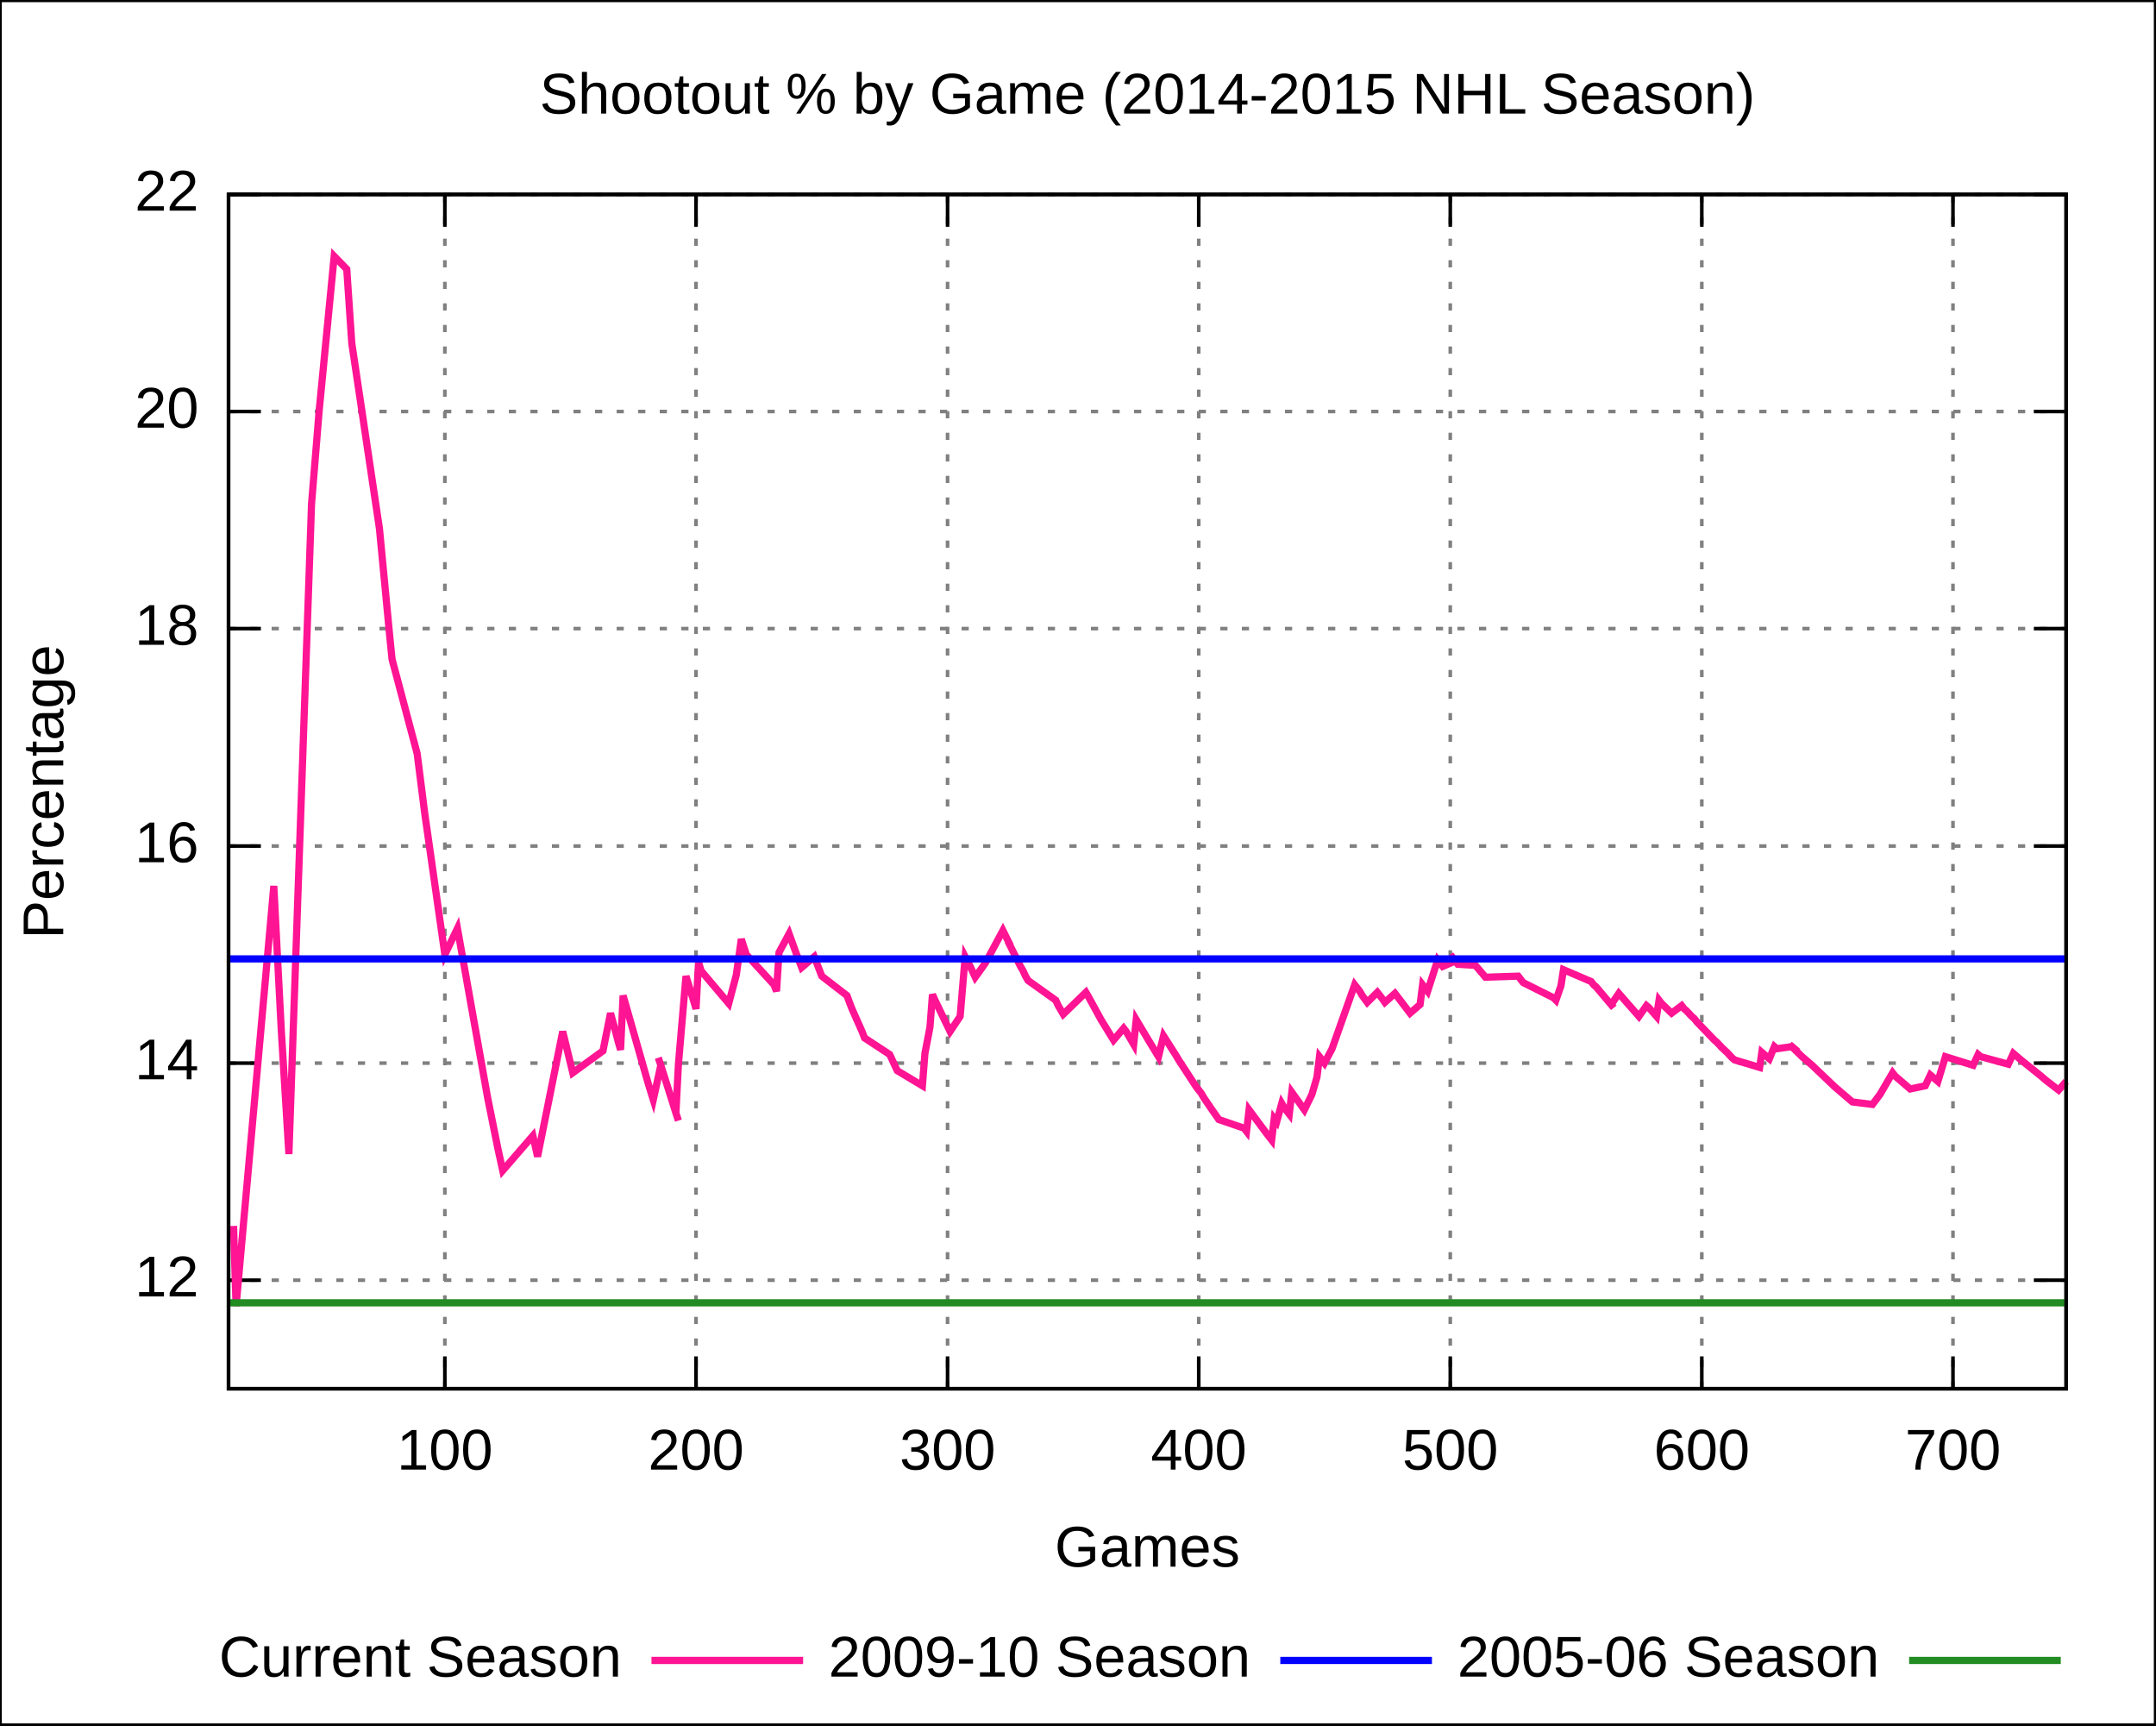
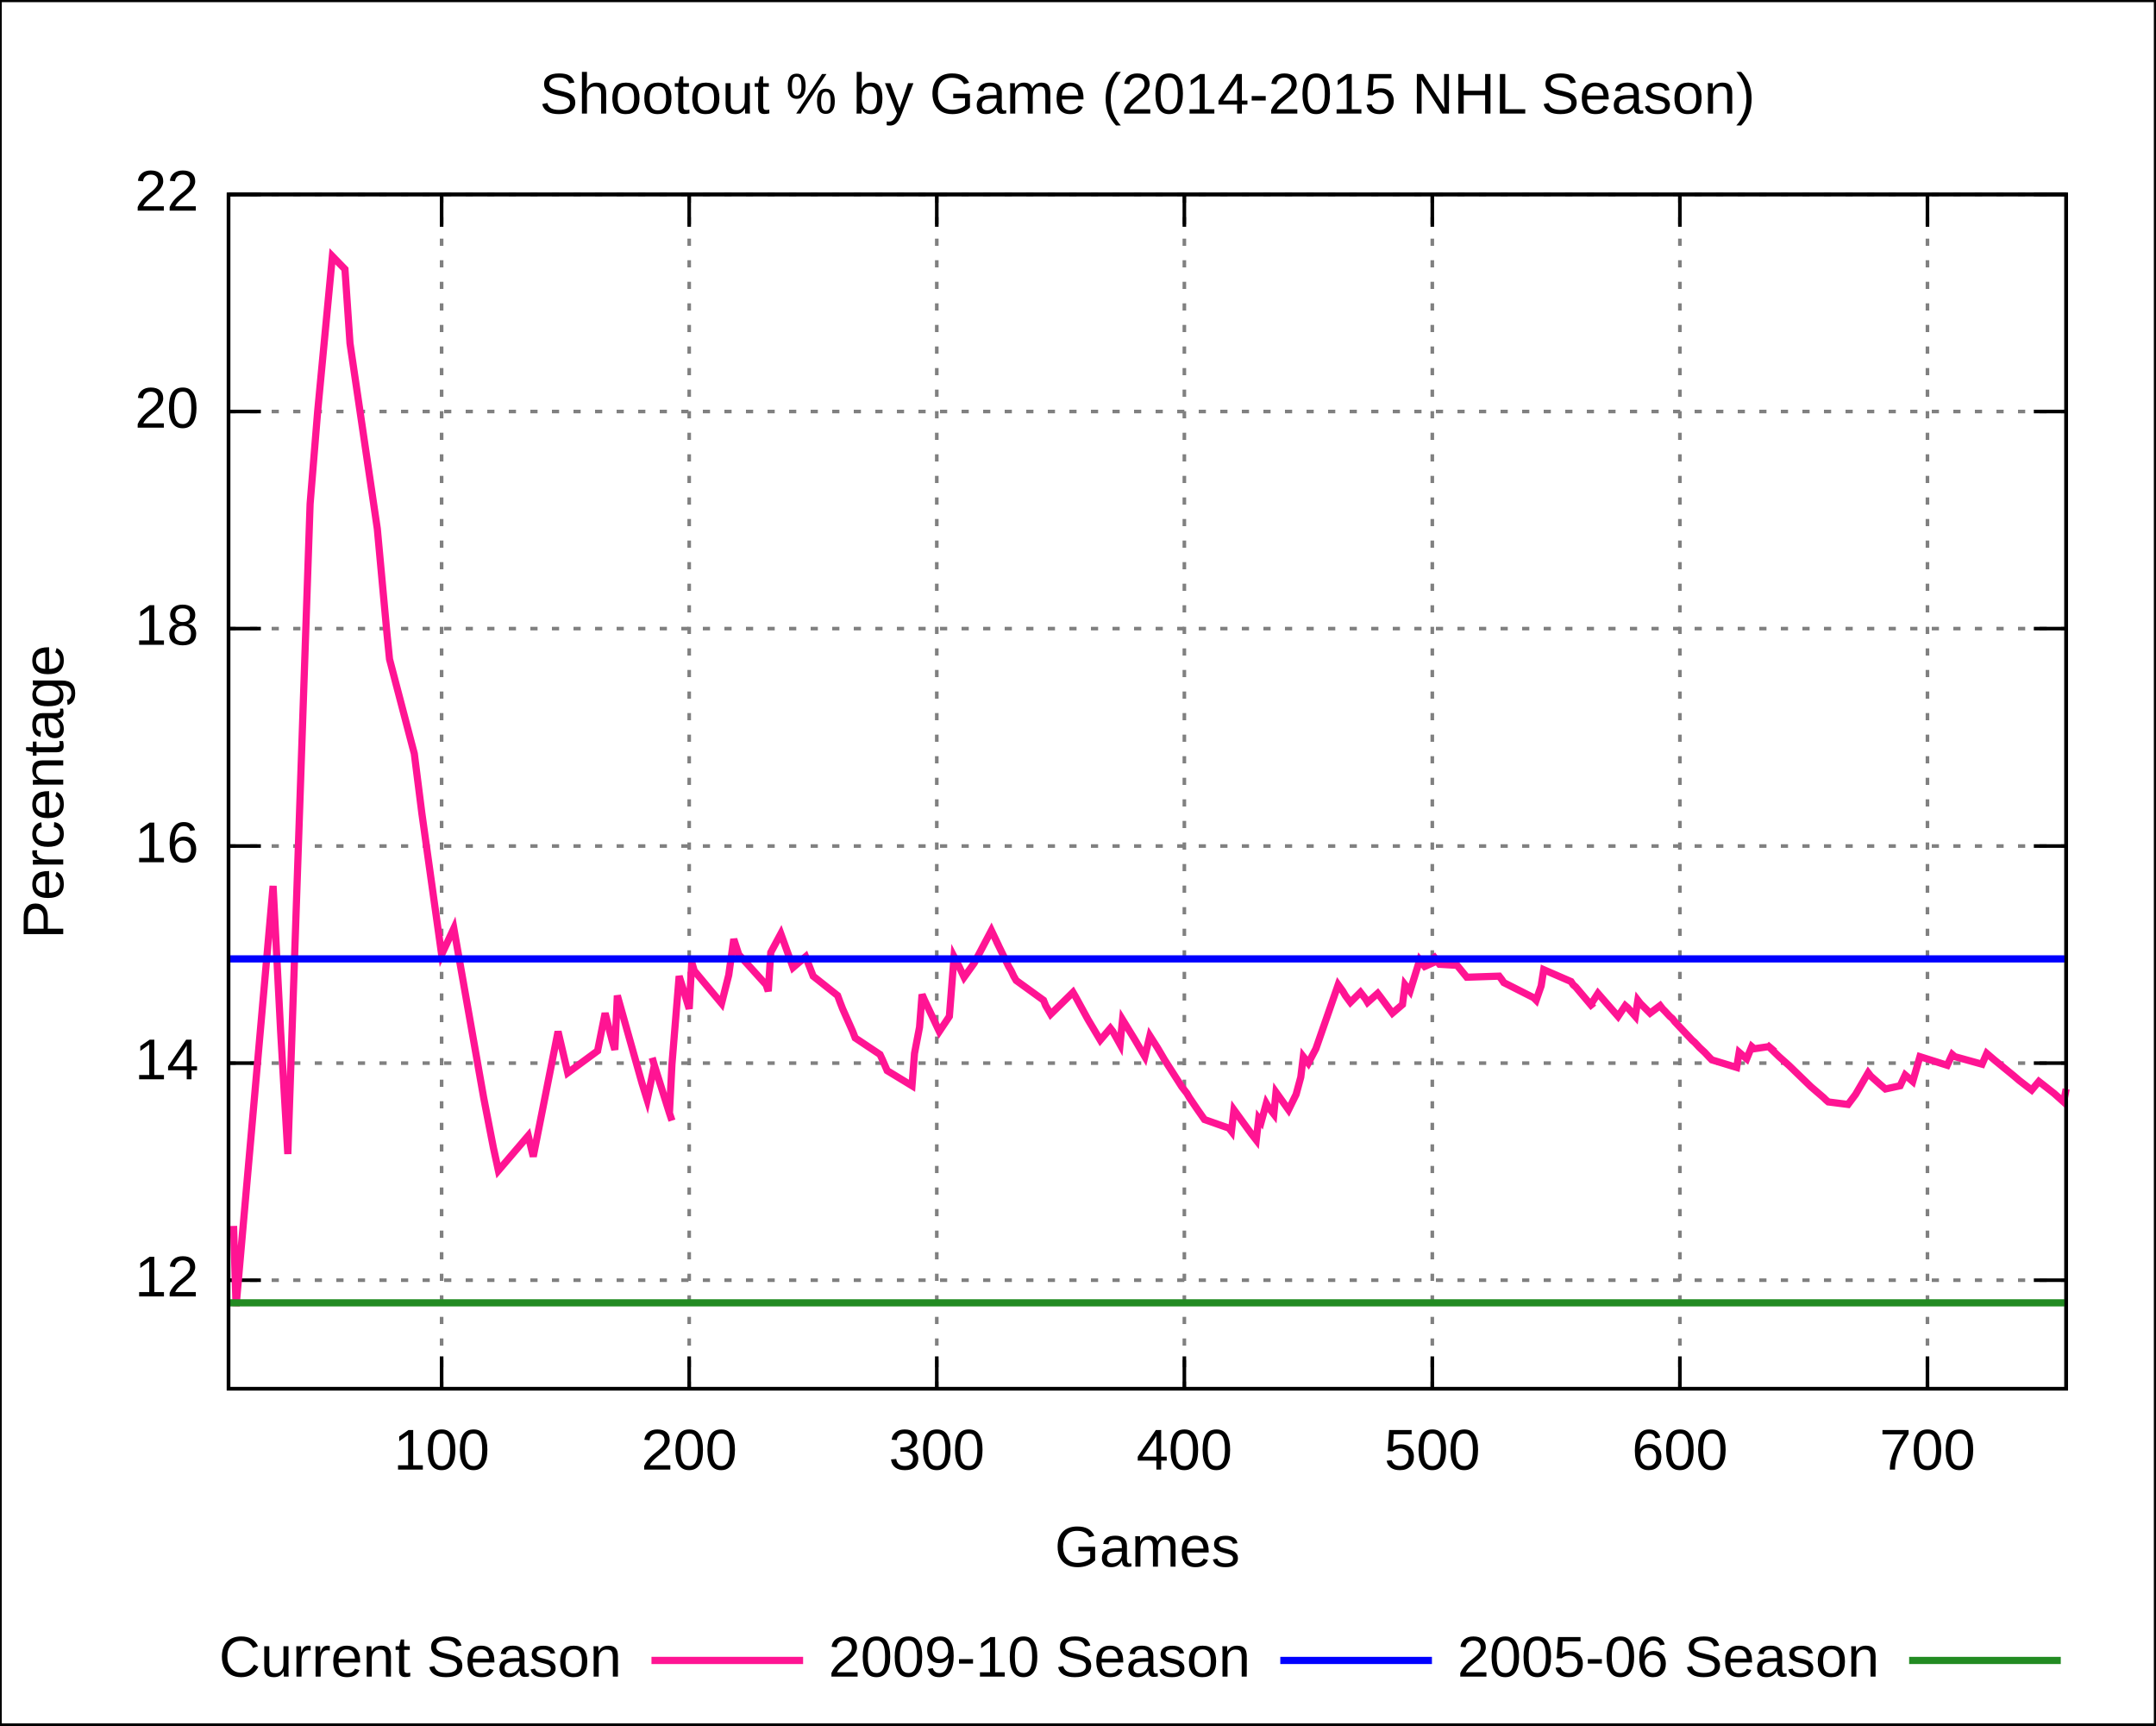
<svg xmlns="http://www.w3.org/2000/svg" xmlns:xlink="http://www.w3.org/1999/xlink" width="600" height="480" viewBox="0 0 600 480">
  <g id="gnuplot_canvas">
    <rect x="0" y="0" width="600" height="480" fill="none" />
    <defs>
      <circle id="gpDot" r="0.5" stroke-width="0.5" />
      <path id="gpPt0" stroke-width="0.222" stroke="currentColor" d="M-1,0 h2 M0,-1 v2" />
      <path id="gpPt1" stroke-width="0.222" stroke="currentColor" d="M-1,-1 L1,1 M1,-1 L-1,1" />
      <path id="gpPt2" stroke-width="0.222" stroke="currentColor" d="M-1,0 L1,0 M0,-1 L0,1 M-1,-1 L1,1 M-1,1 L1,-1" />
      <rect id="gpPt3" stroke-width="0.222" stroke="currentColor" x="-1" y="-1" width="2" height="2" />
      <rect id="gpPt4" stroke-width="0.222" stroke="currentColor" fill="currentColor" x="-1" y="-1" width="2" height="2" />
      <circle id="gpPt5" stroke-width="0.222" stroke="currentColor" cx="0" cy="0" r="1" />
      <use xlink:href="#gpPt5" id="gpPt6" fill="currentColor" stroke="none" />
      <path id="gpPt7" stroke-width="0.222" stroke="currentColor" d="M0,-1.33 L-1.33,0.67 L1.33,0.67 z" />
      <use xlink:href="#gpPt7" id="gpPt8" fill="currentColor" stroke="none" />
      <use xlink:href="#gpPt7" id="gpPt9" stroke="currentColor" transform="rotate(180)" />
      <use xlink:href="#gpPt9" id="gpPt10" fill="currentColor" stroke="none" />
      <use xlink:href="#gpPt3" id="gpPt11" stroke="currentColor" transform="rotate(45)" />
      <use xlink:href="#gpPt11" id="gpPt12" fill="currentColor" stroke="none" />
    </defs>
    <g style="fill:none; color:white; stroke:currentColor; stroke-width:1.00; stroke-linecap:butt; stroke-linejoin:miter">
</g>
    <g style="fill:none; color:black; stroke:currentColor; stroke-width:1.00; stroke-linecap:butt; stroke-linejoin:miter">
      <g style="stroke:none; shape-rendering:crispEdges">
        <polygon fill="rgb(255, 255, 255)" points="0.0,480.0 599.9,480.0 599.9,0.1 0.0,0.1 " />
      </g>
      <path stroke="black" d="M0.0,480.0 L0.0,0.1 L599.9,0.1 L599.9,480.0 L0.0,480.0  " />
    </g>
    <g style="fill:none; color:gray; stroke:currentColor; stroke-width:1.00; stroke-linecap:butt; stroke-linejoin:miter">
      <path stroke="gray" stroke-dasharray=" 2,4" class="gridline" d="M63.6,356.2 L575.0,356.2  " />
    </g>
    <g style="fill:none; color:black; stroke:currentColor; stroke-width:1.00; stroke-linecap:butt; stroke-linejoin:miter">
      <path stroke="black" d="M63.6,356.2 L72.6,356.2 M575.0,356.2 L566.0,356.2  " />
      <g transform="translate(55.3,360.7)" style="stroke:none; fill:black; font-family:Arial; font-size:12.00pt; text-anchor:end">
        <text> 12</text>
      </g>
    </g>
    <g style="fill:none; color:gray; stroke:currentColor; stroke-width:1.00; stroke-linecap:butt; stroke-linejoin:miter">
      <path stroke="gray" stroke-dasharray=" 2,4" class="gridline" d="M63.6,295.8 L575.0,295.8  " />
    </g>
    <g style="fill:none; color:black; stroke:currentColor; stroke-width:1.00; stroke-linecap:butt; stroke-linejoin:miter">
      <path stroke="black" d="M63.6,295.8 L72.6,295.8 M575.0,295.8 L566.0,295.8  " />
      <g transform="translate(55.3,300.3)" style="stroke:none; fill:black; font-family:Arial; font-size:12.00pt; text-anchor:end">
        <text> 14</text>
      </g>
    </g>
    <g style="fill:none; color:gray; stroke:currentColor; stroke-width:1.00; stroke-linecap:butt; stroke-linejoin:miter">
      <path stroke="gray" stroke-dasharray=" 2,4" class="gridline" d="M63.6,235.4 L575.0,235.4  " />
    </g>
    <g style="fill:none; color:black; stroke:currentColor; stroke-width:1.00; stroke-linecap:butt; stroke-linejoin:miter">
      <path stroke="black" d="M63.6,235.4 L72.6,235.4 M575.0,235.4 L566.0,235.4  " />
      <g transform="translate(55.3,239.9)" style="stroke:none; fill:black; font-family:Arial; font-size:12.00pt; text-anchor:end">
        <text> 16</text>
      </g>
    </g>
    <g style="fill:none; color:gray; stroke:currentColor; stroke-width:1.00; stroke-linecap:butt; stroke-linejoin:miter">
      <path stroke="gray" stroke-dasharray=" 2,4" class="gridline" d="M63.6,174.9 L575.0,174.9  " />
    </g>
    <g style="fill:none; color:black; stroke:currentColor; stroke-width:1.00; stroke-linecap:butt; stroke-linejoin:miter">
      <path stroke="black" d="M63.6,174.9 L72.6,174.9 M575.0,174.9 L566.0,174.9  " />
      <g transform="translate(55.3,179.4)" style="stroke:none; fill:black; font-family:Arial; font-size:12.00pt; text-anchor:end">
        <text> 18</text>
      </g>
    </g>
    <g style="fill:none; color:gray; stroke:currentColor; stroke-width:1.00; stroke-linecap:butt; stroke-linejoin:miter">
      <path stroke="gray" stroke-dasharray=" 2,4" class="gridline" d="M63.6,114.5 L575.0,114.5  " />
    </g>
    <g style="fill:none; color:black; stroke:currentColor; stroke-width:1.00; stroke-linecap:butt; stroke-linejoin:miter">
      <path stroke="black" d="M63.6,114.5 L72.6,114.5 M575.0,114.5 L566.0,114.5  " />
      <g transform="translate(55.3,119.0)" style="stroke:none; fill:black; font-family:Arial; font-size:12.00pt; text-anchor:end">
        <text> 20</text>
      </g>
    </g>
    <g style="fill:none; color:gray; stroke:currentColor; stroke-width:1.00; stroke-linecap:butt; stroke-linejoin:miter">
      <path stroke="gray" stroke-dasharray=" 2,4" class="gridline" d="M63.6,54.1 L575.0,54.1  " />
    </g>
    <g style="fill:none; color:black; stroke:currentColor; stroke-width:1.00; stroke-linecap:butt; stroke-linejoin:miter">
      <path stroke="black" d="M63.6,54.1 L72.6,54.1 M575.0,54.1 L566.0,54.1  " />
      <g transform="translate(55.3,58.6)" style="stroke:none; fill:black; font-family:Arial; font-size:12.00pt; text-anchor:end">
        <text> 22</text>
      </g>
    </g>
    <g style="fill:none; color:gray; stroke:currentColor; stroke-width:1.00; stroke-linecap:butt; stroke-linejoin:miter">
-       <path stroke="gray" stroke-dasharray=" 2,4" class="gridline" d="M123.8,386.4 L123.8,54.1  " />
+       <path stroke="gray" stroke-dasharray=" 2,4" class="gridline" d="M122.9,386.4 L122.9,54.1  " />
    </g>
    <g style="fill:none; color:black; stroke:currentColor; stroke-width:1.00; stroke-linecap:butt; stroke-linejoin:miter">
-       <path stroke="black" d="M123.8,386.4 L123.8,377.4 M123.8,54.1 L123.8,63.1  " />
-       <g transform="translate(123.8,408.9)" style="stroke:none; fill:black; font-family:Arial; font-size:12.00pt; text-anchor:middle">
+       <path stroke="black" d="M122.9,386.4 L122.9,377.4 M122.9,54.1 L122.9,63.1  " />
+       <g transform="translate(122.9,408.9)" style="stroke:none; fill:black; font-family:Arial; font-size:12.00pt; text-anchor:middle">
        <text> 100</text>
      </g>
    </g>
    <g style="fill:none; color:gray; stroke:currentColor; stroke-width:1.00; stroke-linecap:butt; stroke-linejoin:miter">
-       <path stroke="gray" stroke-dasharray=" 2,4" class="gridline" d="M193.7,386.4 L193.7,54.1  " />
+       <path stroke="gray" stroke-dasharray=" 2,4" class="gridline" d="M191.8,386.4 L191.8,54.1  " />
    </g>
    <g style="fill:none; color:black; stroke:currentColor; stroke-width:1.00; stroke-linecap:butt; stroke-linejoin:miter">
-       <path stroke="black" d="M193.7,386.4 L193.7,377.4 M193.7,54.1 L193.7,63.1  " />
-       <g transform="translate(193.7,408.9)" style="stroke:none; fill:black; font-family:Arial; font-size:12.00pt; text-anchor:middle">
+       <path stroke="black" d="M191.8,386.4 L191.8,377.4 M191.8,54.1 L191.8,63.1  " />
+       <g transform="translate(191.8,408.9)" style="stroke:none; fill:black; font-family:Arial; font-size:12.00pt; text-anchor:middle">
        <text> 200</text>
      </g>
    </g>
    <g style="fill:none; color:gray; stroke:currentColor; stroke-width:1.00; stroke-linecap:butt; stroke-linejoin:miter">
-       <path stroke="gray" stroke-dasharray=" 2,4" class="gridline" d="M263.7,386.4 L263.7,54.1  " />
+       <path stroke="gray" stroke-dasharray=" 2,4" class="gridline" d="M260.7,386.4 L260.7,54.1  " />
    </g>
    <g style="fill:none; color:black; stroke:currentColor; stroke-width:1.00; stroke-linecap:butt; stroke-linejoin:miter">
-       <path stroke="black" d="M263.7,386.4 L263.7,377.4 M263.7,54.1 L263.7,63.1  " />
-       <g transform="translate(263.7,408.9)" style="stroke:none; fill:black; font-family:Arial; font-size:12.00pt; text-anchor:middle">
+       <path stroke="black" d="M260.7,386.4 L260.7,377.4 M260.7,54.1 L260.7,63.1  " />
+       <g transform="translate(260.7,408.9)" style="stroke:none; fill:black; font-family:Arial; font-size:12.00pt; text-anchor:middle">
        <text> 300</text>
      </g>
    </g>
    <g style="fill:none; color:gray; stroke:currentColor; stroke-width:1.00; stroke-linecap:butt; stroke-linejoin:miter">
-       <path stroke="gray" stroke-dasharray=" 2,4" class="gridline" d="M333.6,386.4 L333.6,54.1  " />
+       <path stroke="gray" stroke-dasharray=" 2,4" class="gridline" d="M329.6,386.4 L329.6,54.1  " />
    </g>
    <g style="fill:none; color:black; stroke:currentColor; stroke-width:1.00; stroke-linecap:butt; stroke-linejoin:miter">
-       <path stroke="black" d="M333.6,386.4 L333.6,377.4 M333.6,54.1 L333.6,63.1  " />
-       <g transform="translate(333.6,408.9)" style="stroke:none; fill:black; font-family:Arial; font-size:12.00pt; text-anchor:middle">
+       <path stroke="black" d="M329.6,386.4 L329.6,377.4 M329.6,54.1 L329.6,63.1  " />
+       <g transform="translate(329.6,408.9)" style="stroke:none; fill:black; font-family:Arial; font-size:12.00pt; text-anchor:middle">
        <text> 400</text>
      </g>
    </g>
    <g style="fill:none; color:gray; stroke:currentColor; stroke-width:1.00; stroke-linecap:butt; stroke-linejoin:miter">
-       <path stroke="gray" stroke-dasharray=" 2,4" class="gridline" d="M403.6,386.4 L403.6,54.1  " />
+       <path stroke="gray" stroke-dasharray=" 2,4" class="gridline" d="M398.6,386.4 L398.6,54.1  " />
    </g>
    <g style="fill:none; color:black; stroke:currentColor; stroke-width:1.00; stroke-linecap:butt; stroke-linejoin:miter">
-       <path stroke="black" d="M403.6,386.4 L403.6,377.4 M403.6,54.1 L403.6,63.1  " />
-       <g transform="translate(403.6,408.9)" style="stroke:none; fill:black; font-family:Arial; font-size:12.00pt; text-anchor:middle">
+       <path stroke="black" d="M398.6,386.4 L398.6,377.4 M398.6,54.1 L398.6,63.1  " />
+       <g transform="translate(398.6,408.9)" style="stroke:none; fill:black; font-family:Arial; font-size:12.00pt; text-anchor:middle">
        <text> 500</text>
      </g>
    </g>
    <g style="fill:none; color:gray; stroke:currentColor; stroke-width:1.00; stroke-linecap:butt; stroke-linejoin:miter">
-       <path stroke="gray" stroke-dasharray=" 2,4" class="gridline" d="M473.6,386.4 L473.6,54.1  " />
+       <path stroke="gray" stroke-dasharray=" 2,4" class="gridline" d="M467.5,386.4 L467.5,54.1  " />
    </g>
    <g style="fill:none; color:black; stroke:currentColor; stroke-width:1.00; stroke-linecap:butt; stroke-linejoin:miter">
-       <path stroke="black" d="M473.6,386.4 L473.6,377.4 M473.6,54.1 L473.6,63.1  " />
-       <g transform="translate(473.6,408.9)" style="stroke:none; fill:black; font-family:Arial; font-size:12.00pt; text-anchor:middle">
+       <path stroke="black" d="M467.5,386.4 L467.5,377.4 M467.5,54.1 L467.5,63.1  " />
+       <g transform="translate(467.5,408.9)" style="stroke:none; fill:black; font-family:Arial; font-size:12.00pt; text-anchor:middle">
        <text> 600</text>
      </g>
    </g>
    <g style="fill:none; color:gray; stroke:currentColor; stroke-width:1.00; stroke-linecap:butt; stroke-linejoin:miter">
-       <path stroke="gray" stroke-dasharray=" 2,4" class="gridline" d="M543.5,386.4 L543.5,54.1  " />
+       <path stroke="gray" stroke-dasharray=" 2,4" class="gridline" d="M536.4,386.4 L536.4,54.1  " />
    </g>
    <g style="fill:none; color:black; stroke:currentColor; stroke-width:1.00; stroke-linecap:butt; stroke-linejoin:miter">
-       <path stroke="black" d="M543.5,386.4 L543.5,377.4 M543.5,54.1 L543.5,63.1  " />
-       <g transform="translate(543.5,408.9)" style="stroke:none; fill:black; font-family:Arial; font-size:12.00pt; text-anchor:middle">
+       <path stroke="black" d="M536.4,386.4 L536.4,377.4 M536.4,54.1 L536.4,63.1  " />
+       <g transform="translate(536.4,408.9)" style="stroke:none; fill:black; font-family:Arial; font-size:12.00pt; text-anchor:middle">
        <text> 700</text>
      </g>
      <path stroke="black" d="M63.6,54.1 L63.6,386.4 L575.0,386.4 L575.0,54.1 L63.6,54.1 Z  " />
      <g transform="translate(17.6,220.3) rotate(270)" style="stroke:none; fill:black; font-family:Arial; font-size:12.00pt; text-anchor:middle">
        <text>Percentage</text>
      </g>
      <g transform="translate(319.3,435.9)" style="stroke:none; fill:black; font-family:Arial; font-size:12.00pt; text-anchor:middle">
        <text>Games</text>
      </g>
      <g transform="translate(319.3,31.6)" style="stroke:none; fill:black; font-family:Arial; font-size:12.00pt; text-anchor:middle">
        <text>Shootout % by Game (2014-2015 NHL Season)</text>
      </g>
    </g>
    <g id="gnuplot_plot_1">
      <g style="fill:none; color:white; stroke:black; stroke-width:2.00; stroke-linecap:butt; stroke-linejoin:miter">
</g>
      <g style="fill:none; color:red; stroke:currentColor; stroke-width:2.00; stroke-linecap:butt; stroke-linejoin:miter">
        <g transform="translate(173.0,466.5)" style="stroke:none; fill:black; font-family:Arial; font-size:12.00pt; text-anchor:end">
          <text>Current Season</text>
        </g>
-         <path stroke="rgb(255,  20, 147)" d="M181.3,462.0 L223.5,462.0 M65.0,341.1 L65.7,363.4 L76.2,246.5 L78.3,287.0 L80.4,321.1 L86.7,140.2    L88.8,114.5 L93.0,71.3 L96.5,74.9 L97.9,95.5 L105.6,147.1 L108.4,176.4 L109.1,183.4 L116.1,209.7    L118.2,226.3 L123.8,265.6 L127.3,258.3 L135.7,305.4 L138.5,319.3 L139.9,325.7 L148.3,316.0 L149.6,321.8    L156.6,287.0 L159.4,298.5 L167.8,292.4 L169.9,281.9 L171.3,287.0 L172.0,289.7 L172.7,292.1 L173.4,277.0    L180.4,301.5 L181.8,306.0 L183.9,296.4 L183.2,294.3 L183.9,296.4 L188.1,309.7 L188.8,311.8 L188.1,309.7    L188.8,296.1 L190.9,271.6 L192.3,276.1 L193.7,280.7 L194.4,267.7 L195.1,270.1 L202.8,279.2 L204.9,271.3    L206.3,261.3 L207.7,265.6 L215.4,274.0 L216.1,275.8 L216.8,265.0 L219.6,259.8 L221.7,265.6 L223.1,269.2    L226.6,266.2 L227.3,268.0 L228.0,269.8 L228.7,271.6 L235.7,277.0 L236.4,278.9 L237.1,280.7 L239.9,287.0    L240.6,288.8 L247.6,293.4 L248.3,294.9 L249.7,297.9 L256.7,302.1 L257.4,293.1 L258.8,285.8 L259.5,276.7    L260.2,278.3 L264.4,287.0 L267.2,282.8 L268.6,266.2 L270.0,268.9 L271.4,271.9 L274.2,268.0 L279.1,258.9    L281.2,263.1 L280.5,261.9 L284.0,268.9 L284.7,270.1 L285.4,271.6 L286.1,272.8 L293.8,278.3 L294.5,279.8    L295.9,282.2 L302.2,276.1 L302.9,277.3 L306.4,283.7 L309.9,289.4 L312.7,286.1 L313.4,287.0 L315.5,290.6    L316.2,283.7 L319.6,289.4 L322.4,294.0 L323.8,288.2 L325.9,291.5 L327.3,293.7 L328.0,294.9 L332.9,302.4    L333.6,303.3 L334.3,304.2 L335.0,305.4 L337.1,308.5 L339.2,311.5 L346.2,313.9 L346.9,314.8 L347.6,308.8    L352.5,315.4 L353.9,317.2 L354.6,311.2 L355.3,312.1 L356.7,307.0 L357.4,308.2 L358.8,310.0 L359.5,303.9    L363.0,308.8 L365.1,304.5 L366.5,299.7 L367.2,294.0 L367.9,294.9 L368.6,295.8 L370.7,291.8 L377.0,274.0    L378.4,275.8 L379.1,277.0 L380.5,278.9 L383.3,276.1 L384.0,277.0 L384.7,277.9 L385.4,278.9 L388.2,276.4    L388.9,277.3 L392.4,281.9 L395.2,279.5 L395.9,274.0 L397.3,275.8 L400.1,267.1 L401.5,268.9 L405.0,267.4    L404.3,266.5 L403.6,265.6 L405.0,267.4 L405.7,268.3 L410.6,268.6 L413.4,271.9 L422.5,271.6 L423.2,272.5    L423.9,273.4 L432.3,277.6 L433.0,278.3 L434.4,274.3 L435.1,269.8 L442.8,273.1 L443.5,274.0 L444.2,274.6    L449.1,280.4 L448.4,279.5 L450.5,276.4 L456.1,282.8 L458.2,279.8 L458.9,280.4 L461.0,282.8 L461.7,278.3    L462.4,279.2 L465.2,281.9 L468.0,279.8 L468.7,280.7 L469.4,281.3 L470.8,282.8 L471.5,283.4 L472.2,284.3    L477.1,289.4 L477.8,290.0 L479.2,291.5 L480.6,292.8 L482.0,294.3 L482.7,294.9 L489.7,297.0 L490.3,292.8    L491.0,293.4 L491.7,294.0 L492.4,294.6 L493.8,291.2 L494.5,291.8 L498.7,291.2 L498.0,290.6 L501.5,294.0    L504.3,296.4 L510.6,302.4 L511.3,303.0 L514.1,305.4 L514.8,306.0 L515.5,306.6 L521.1,307.3 L523.2,304.5    L526.7,298.5 L527.4,299.4 L530.2,301.8 L531.6,303.0 L535.8,302.1 L537.2,299.1 L539.3,300.9 L541.4,294.0    L549.1,296.4 L550.5,293.4 L551.2,294.0 L558.9,296.1 L560.3,293.1 L562.4,294.9 L568.0,299.4 L568.7,300.0    L569.4,300.6 L572.9,303.3 L575.0,300.9  " />
+         <path stroke="rgb(255,  20, 147)" d="M181.3,462.0 L223.5,462.0 M65.0,341.1 L65.7,363.4 L76.0,246.5 L78.1,287.0 L80.1,321.1 L86.3,140.2    L88.4,114.5 L92.5,71.3 L96.0,74.9 L97.4,95.5 L105.0,147.1 L107.7,176.4 L108.4,183.4 L115.3,209.7    L117.4,226.3 L122.9,265.6 L126.3,258.3 L134.6,305.4 L137.3,319.3 L138.7,325.7 L147.0,316.0 L148.4,321.8    L155.3,287.0 L158.0,298.5 L166.3,292.4 L168.4,281.9 L169.7,287.0 L170.4,289.7 L171.1,292.1 L171.8,277.0    L178.7,301.5 L180.1,306.0 L182.1,296.4 L181.5,294.3 L182.1,296.4 L186.3,309.7 L187.0,311.8 L186.3,309.7    L187.0,296.1 L189.0,271.6 L190.4,276.1 L191.8,280.7 L192.5,267.7 L193.2,270.1 L200.8,279.2 L202.8,271.3    L204.2,261.3 L205.6,265.6 L213.2,274.0 L213.8,275.8 L214.5,265.0 L217.3,259.8 L219.4,265.6 L220.7,269.2    L224.2,266.2 L224.9,268.0 L225.6,269.8 L226.3,271.6 L233.1,277.0 L233.8,278.9 L234.5,280.7 L237.3,287.0    L238.0,288.8 L244.9,293.4 L245.6,294.9 L246.9,297.9 L253.8,302.1 L254.5,293.1 L255.9,285.8 L256.6,276.7    L257.3,278.3 L261.4,287.0 L264.2,282.8 L265.5,266.2 L266.9,268.9 L268.3,271.9 L271.1,268.0 L275.9,258.9    L277.9,263.1 L277.3,261.9 L280.7,268.9 L281.4,270.1 L282.1,271.6 L282.8,272.8 L290.4,278.3 L291.0,279.8    L292.4,282.2 L298.6,276.1 L299.3,277.3 L302.8,283.7 L306.2,289.4 L309.0,286.1 L309.7,287.0 L311.7,290.6    L312.4,283.7 L315.9,289.4 L318.6,294.0 L320.0,288.2 L322.1,291.5 L323.4,293.7 L324.1,294.9 L328.9,302.4    L329.6,303.3 L330.3,304.2 L331.0,305.4 L333.1,308.5 L335.2,311.5 L342.0,313.9 L342.7,314.8 L343.4,308.8    L348.2,315.4 L349.6,317.2 L350.3,311.2 L351.0,312.1 L352.4,307.0 L353.1,308.2 L354.5,310.0 L355.1,303.9    L358.6,308.8 L360.7,304.5 L362.0,299.7 L362.7,294.0 L363.4,294.9 L364.1,295.8 L366.2,291.8 L372.4,274.0    L373.7,275.8 L374.4,277.0 L375.8,278.9 L378.6,276.1 L379.3,277.0 L380.0,277.9 L380.6,278.9 L383.4,276.4    L384.1,277.3 L387.5,281.9 L390.3,279.5 L391.0,274.0 L392.4,275.8 L395.1,267.1 L396.5,268.9 L399.9,267.4    L399.2,266.5 L398.6,265.6 L399.9,267.4 L400.6,268.3 L405.5,268.6 L408.2,271.9 L417.2,271.6 L417.9,272.5    L418.5,273.4 L426.8,277.6 L427.5,278.3 L428.9,274.3 L429.6,269.8 L437.2,273.1 L437.8,274.0 L438.5,274.6    L443.4,280.4 L442.7,279.5 L444.7,276.4 L450.3,282.8 L452.3,279.8 L453.0,280.4 L455.1,282.8 L455.8,278.3    L456.5,279.2 L459.2,281.9 L462.0,279.8 L462.7,280.7 L463.3,281.3 L464.7,282.8 L465.4,283.4 L466.1,284.3    L470.9,289.4 L471.6,290.0 L473.0,291.5 L474.4,292.8 L475.8,294.3 L476.4,294.9 L483.3,297.0 L484.0,292.8    L484.7,293.4 L485.4,294.0 L486.1,294.6 L487.5,291.2 L488.2,291.8 L492.3,291.2 L491.6,290.6 L495.1,294.0    L497.8,296.4 L504.0,302.4 L504.7,303.0 L507.5,305.4 L508.1,306.0 L508.8,306.6 L514.3,307.3 L516.4,304.5    L519.9,298.5 L520.6,299.4 L523.3,301.8 L524.7,303.0 L528.8,302.1 L530.2,299.1 L532.3,300.9 L534.3,294.0    L541.9,296.4 L543.3,293.4 L544.0,294.0 L551.6,296.1 L552.9,293.1 L555.0,294.9 L560.5,299.4 L561.2,300.0    L561.9,300.6 L565.4,303.3 L567.4,300.9 L571.6,304.2 L574.3,306.6 L575.0,303.0  " />
      </g>
    </g>
    <g id="gnuplot_plot_2">
      <g style="fill:none; color:green; stroke:currentColor; stroke-width:2.00; stroke-linecap:butt; stroke-linejoin:miter">
        <g transform="translate(348.0,466.5)" style="stroke:none; fill:black; font-family:Arial; font-size:12.00pt; text-anchor:end">
          <text>2009-10 Season</text>
        </g>
        <path stroke="rgb(  0,   0, 255)" d="M356.3,462.0 L398.5,462.0 M63.6,266.8 L68.8,266.8 L73.9,266.8 L79.1,266.8 L84.3,266.8 L89.4,266.8    L94.6,266.8 L99.8,266.8 L104.9,266.8 L110.1,266.8 L115.3,266.8 L120.4,266.8 L125.6,266.8 L130.8,266.8    L135.9,266.8 L141.1,266.8 L146.3,266.8 L151.4,266.8 L156.6,266.8 L161.7,266.8 L166.9,266.8 L172.1,266.8    L177.2,266.8 L182.4,266.8 L187.6,266.8 L192.7,266.8 L197.9,266.8 L203.1,266.8 L208.2,266.8 L213.4,266.8    L218.6,266.8 L223.7,266.8 L228.9,266.8 L234.1,266.8 L239.2,266.8 L244.4,266.8 L249.6,266.8 L254.7,266.8    L259.9,266.8 L265.1,266.8 L270.2,266.8 L275.4,266.8 L280.6,266.8 L285.7,266.8 L290.9,266.8 L296.1,266.8    L301.2,266.8 L306.4,266.8 L311.6,266.8 L316.7,266.8 L321.9,266.8 L327.0,266.8 L332.2,266.8 L337.4,266.8    L342.5,266.8 L347.7,266.8 L352.9,266.8 L358.0,266.8 L363.2,266.8 L368.4,266.8 L373.5,266.8 L378.7,266.8    L383.9,266.8 L389.0,266.8 L394.2,266.8 L399.4,266.8 L404.5,266.8 L409.7,266.8 L414.9,266.8 L420.0,266.8    L425.2,266.8 L430.4,266.8 L435.5,266.8 L440.7,266.8 L445.9,266.8 L451.0,266.8 L456.2,266.8 L461.4,266.8    L466.5,266.8 L471.7,266.8 L476.9,266.8 L482.0,266.8 L487.2,266.8 L492.3,266.8 L497.5,266.8 L502.7,266.8    L507.8,266.8 L513.0,266.8 L518.2,266.8 L523.3,266.8 L528.5,266.8 L533.7,266.8 L538.8,266.8 L544.0,266.8    L549.2,266.8 L554.3,266.8 L559.5,266.8 L564.7,266.8 L569.8,266.8 L575.0,266.8  " />
      </g>
    </g>
    <g id="gnuplot_plot_3">
      <g style="fill:none; color:blue; stroke:currentColor; stroke-width:2.00; stroke-linecap:butt; stroke-linejoin:miter">
        <g transform="translate(523.0,466.5)" style="stroke:none; fill:black; font-family:Arial; font-size:12.00pt; text-anchor:end">
          <text>2005-06 Season</text>
        </g>
        <path stroke="rgb( 34, 139,  34)" d="M531.3,462.0 L573.5,462.0 M63.6,362.5 L68.8,362.5 L73.9,362.5 L79.1,362.5 L84.3,362.5 L89.4,362.5    L94.6,362.5 L99.8,362.5 L104.9,362.5 L110.1,362.5 L115.3,362.5 L120.4,362.5 L125.6,362.5 L130.8,362.5    L135.9,362.5 L141.1,362.5 L146.3,362.5 L151.4,362.5 L156.6,362.5 L161.7,362.5 L166.9,362.5 L172.1,362.5    L177.2,362.5 L182.4,362.5 L187.6,362.5 L192.7,362.5 L197.9,362.5 L203.1,362.5 L208.2,362.5 L213.4,362.5    L218.6,362.5 L223.7,362.5 L228.9,362.5 L234.1,362.5 L239.2,362.5 L244.4,362.5 L249.6,362.5 L254.7,362.5    L259.9,362.5 L265.1,362.5 L270.2,362.5 L275.4,362.5 L280.6,362.5 L285.7,362.5 L290.9,362.5 L296.1,362.5    L301.2,362.5 L306.4,362.5 L311.6,362.5 L316.7,362.5 L321.9,362.5 L327.0,362.5 L332.2,362.5 L337.4,362.5    L342.5,362.5 L347.7,362.5 L352.9,362.5 L358.0,362.5 L363.2,362.5 L368.4,362.5 L373.5,362.5 L378.7,362.5    L383.9,362.5 L389.0,362.5 L394.2,362.5 L399.4,362.5 L404.5,362.5 L409.7,362.5 L414.9,362.5 L420.0,362.5    L425.2,362.5 L430.4,362.5 L435.5,362.5 L440.7,362.5 L445.9,362.5 L451.0,362.5 L456.2,362.5 L461.4,362.5    L466.5,362.5 L471.7,362.5 L476.9,362.5 L482.0,362.5 L487.2,362.5 L492.3,362.5 L497.5,362.5 L502.7,362.5    L507.8,362.5 L513.0,362.5 L518.2,362.5 L523.3,362.5 L528.5,362.5 L533.7,362.5 L538.8,362.5 L544.0,362.5    L549.2,362.5 L554.3,362.5 L559.5,362.5 L564.7,362.5 L569.8,362.5 L575.0,362.5  " />
      </g>
    </g>
    <g style="fill:none; color:white; stroke:rgb( 34, 139,  34); stroke-width:1.00; stroke-linecap:butt; stroke-linejoin:miter">
</g>
    <g style="fill:none; color:black; stroke:currentColor; stroke-width:1.00; stroke-linecap:butt; stroke-linejoin:miter">
      <path stroke="black" d="M63.6,54.1 L63.6,386.4 L575.0,386.4 L575.0,54.1 L63.6,54.1 Z  " />
    </g>
  </g>
</svg>
